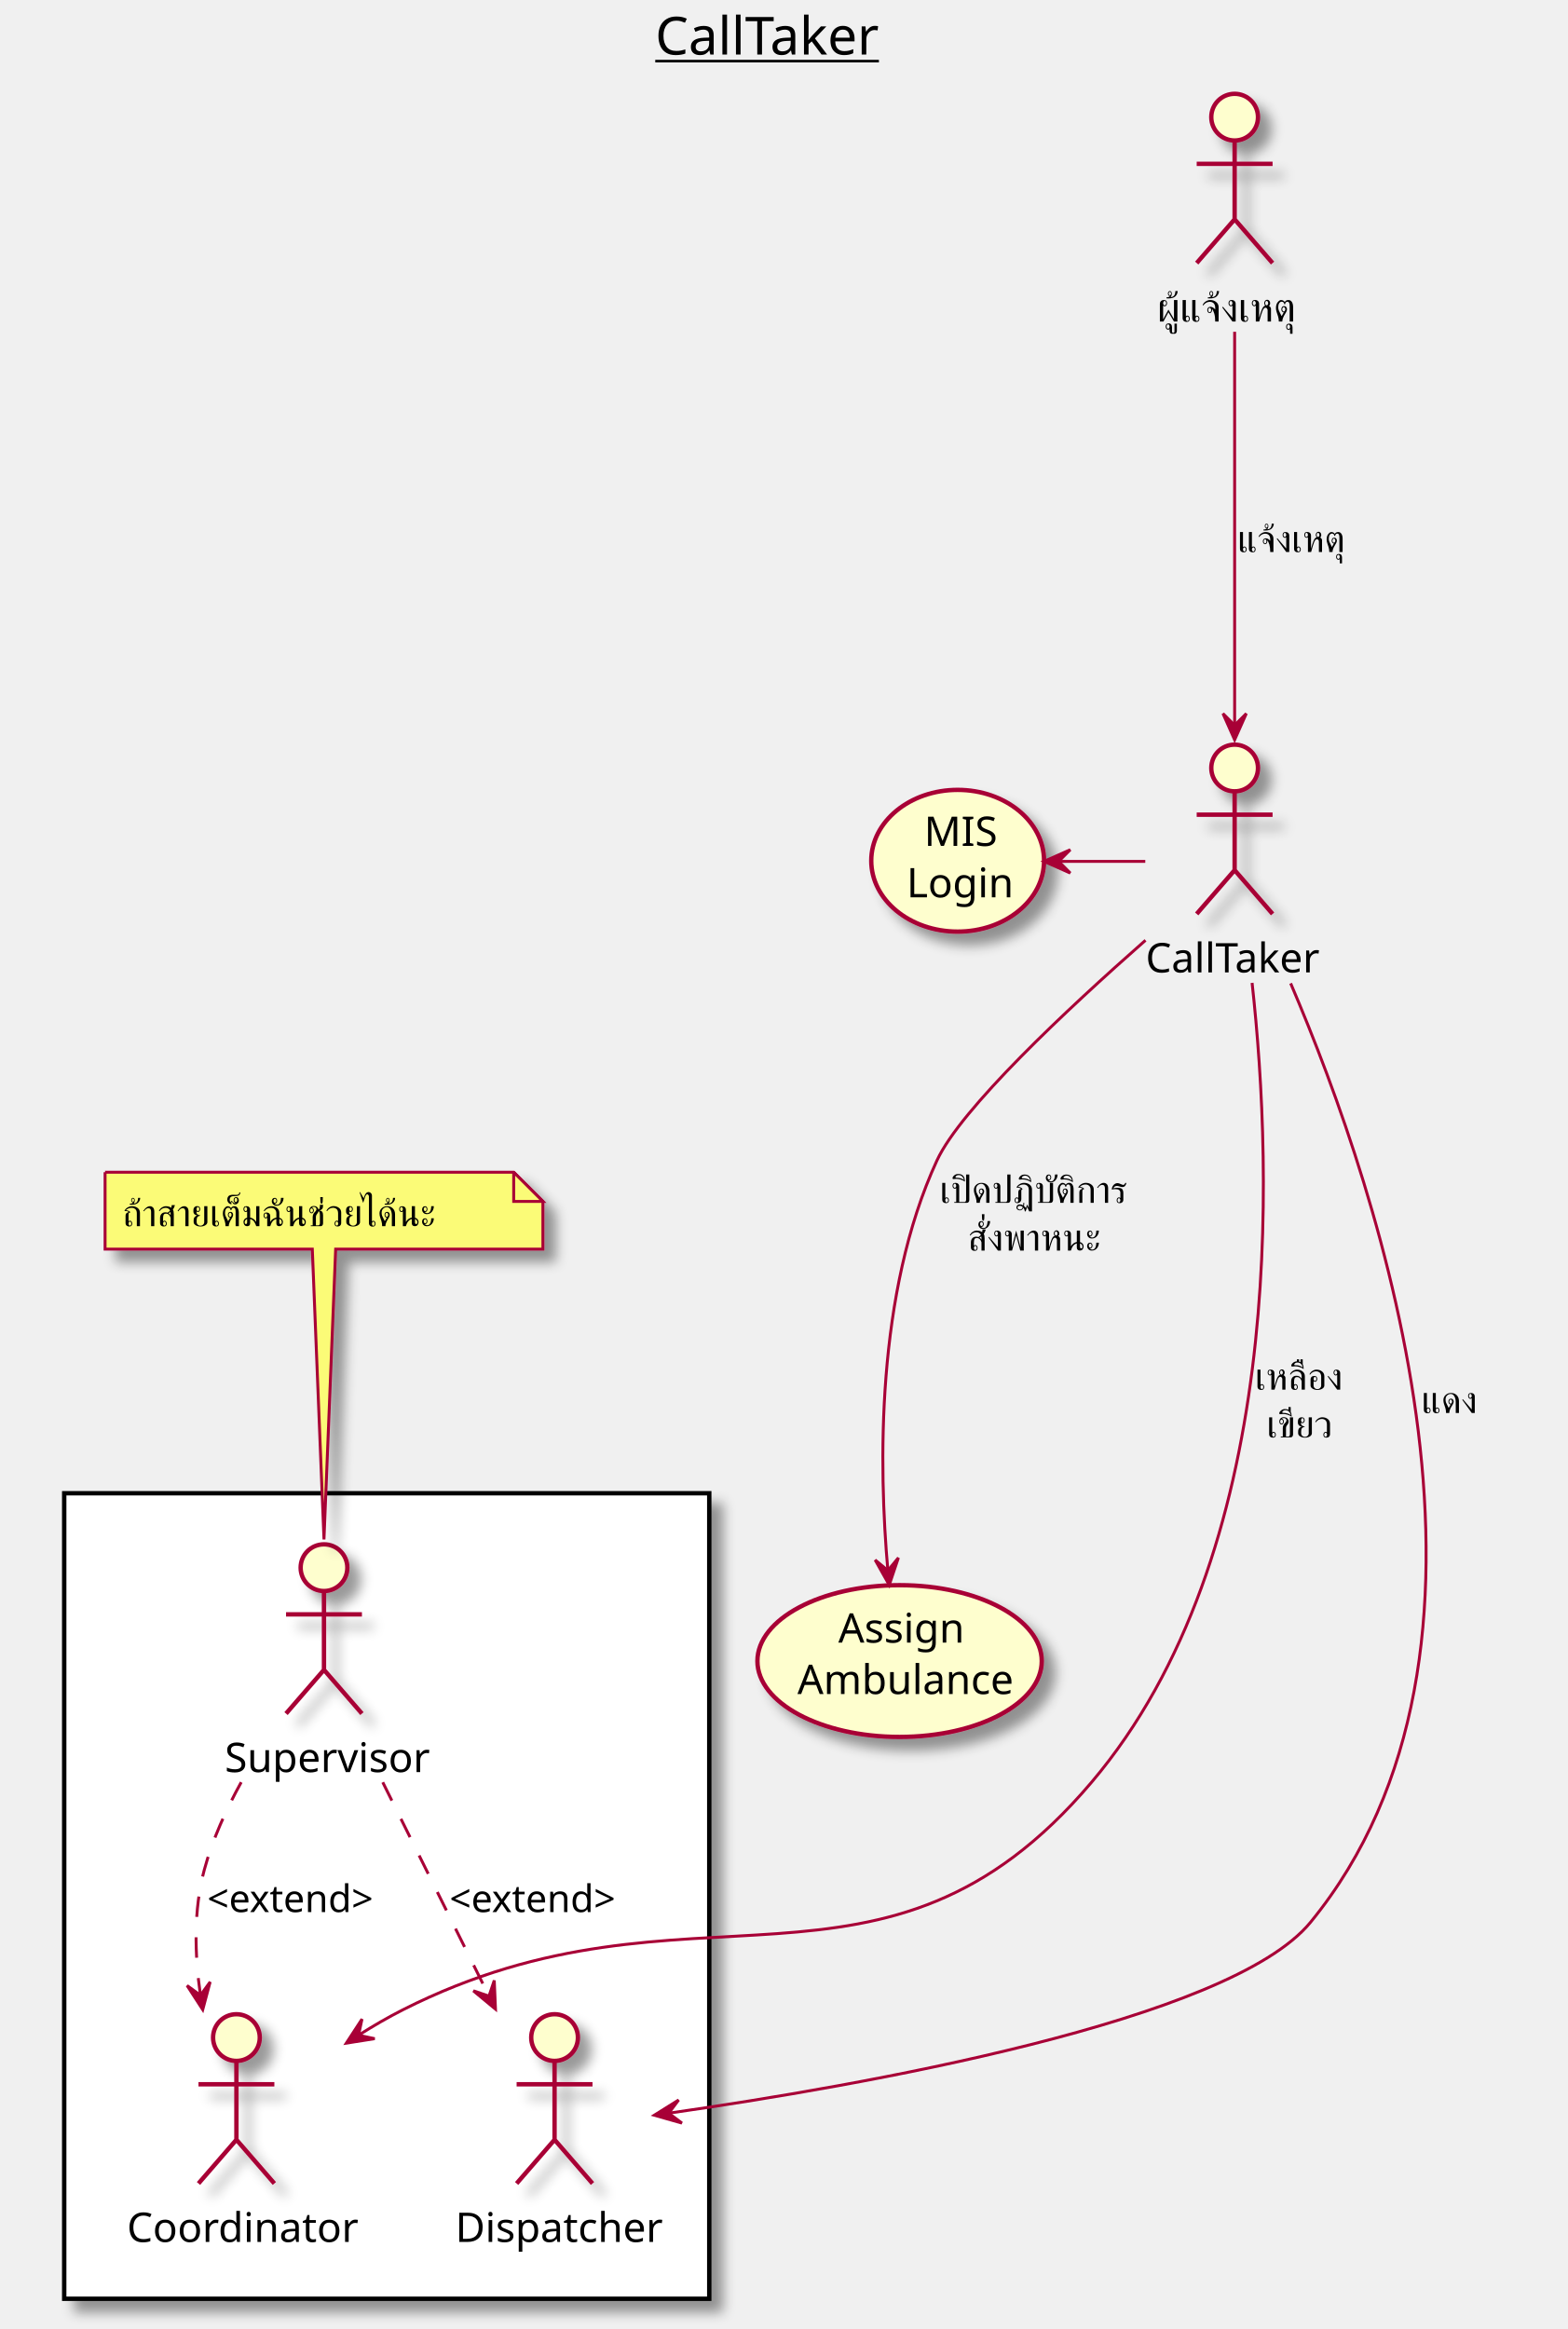
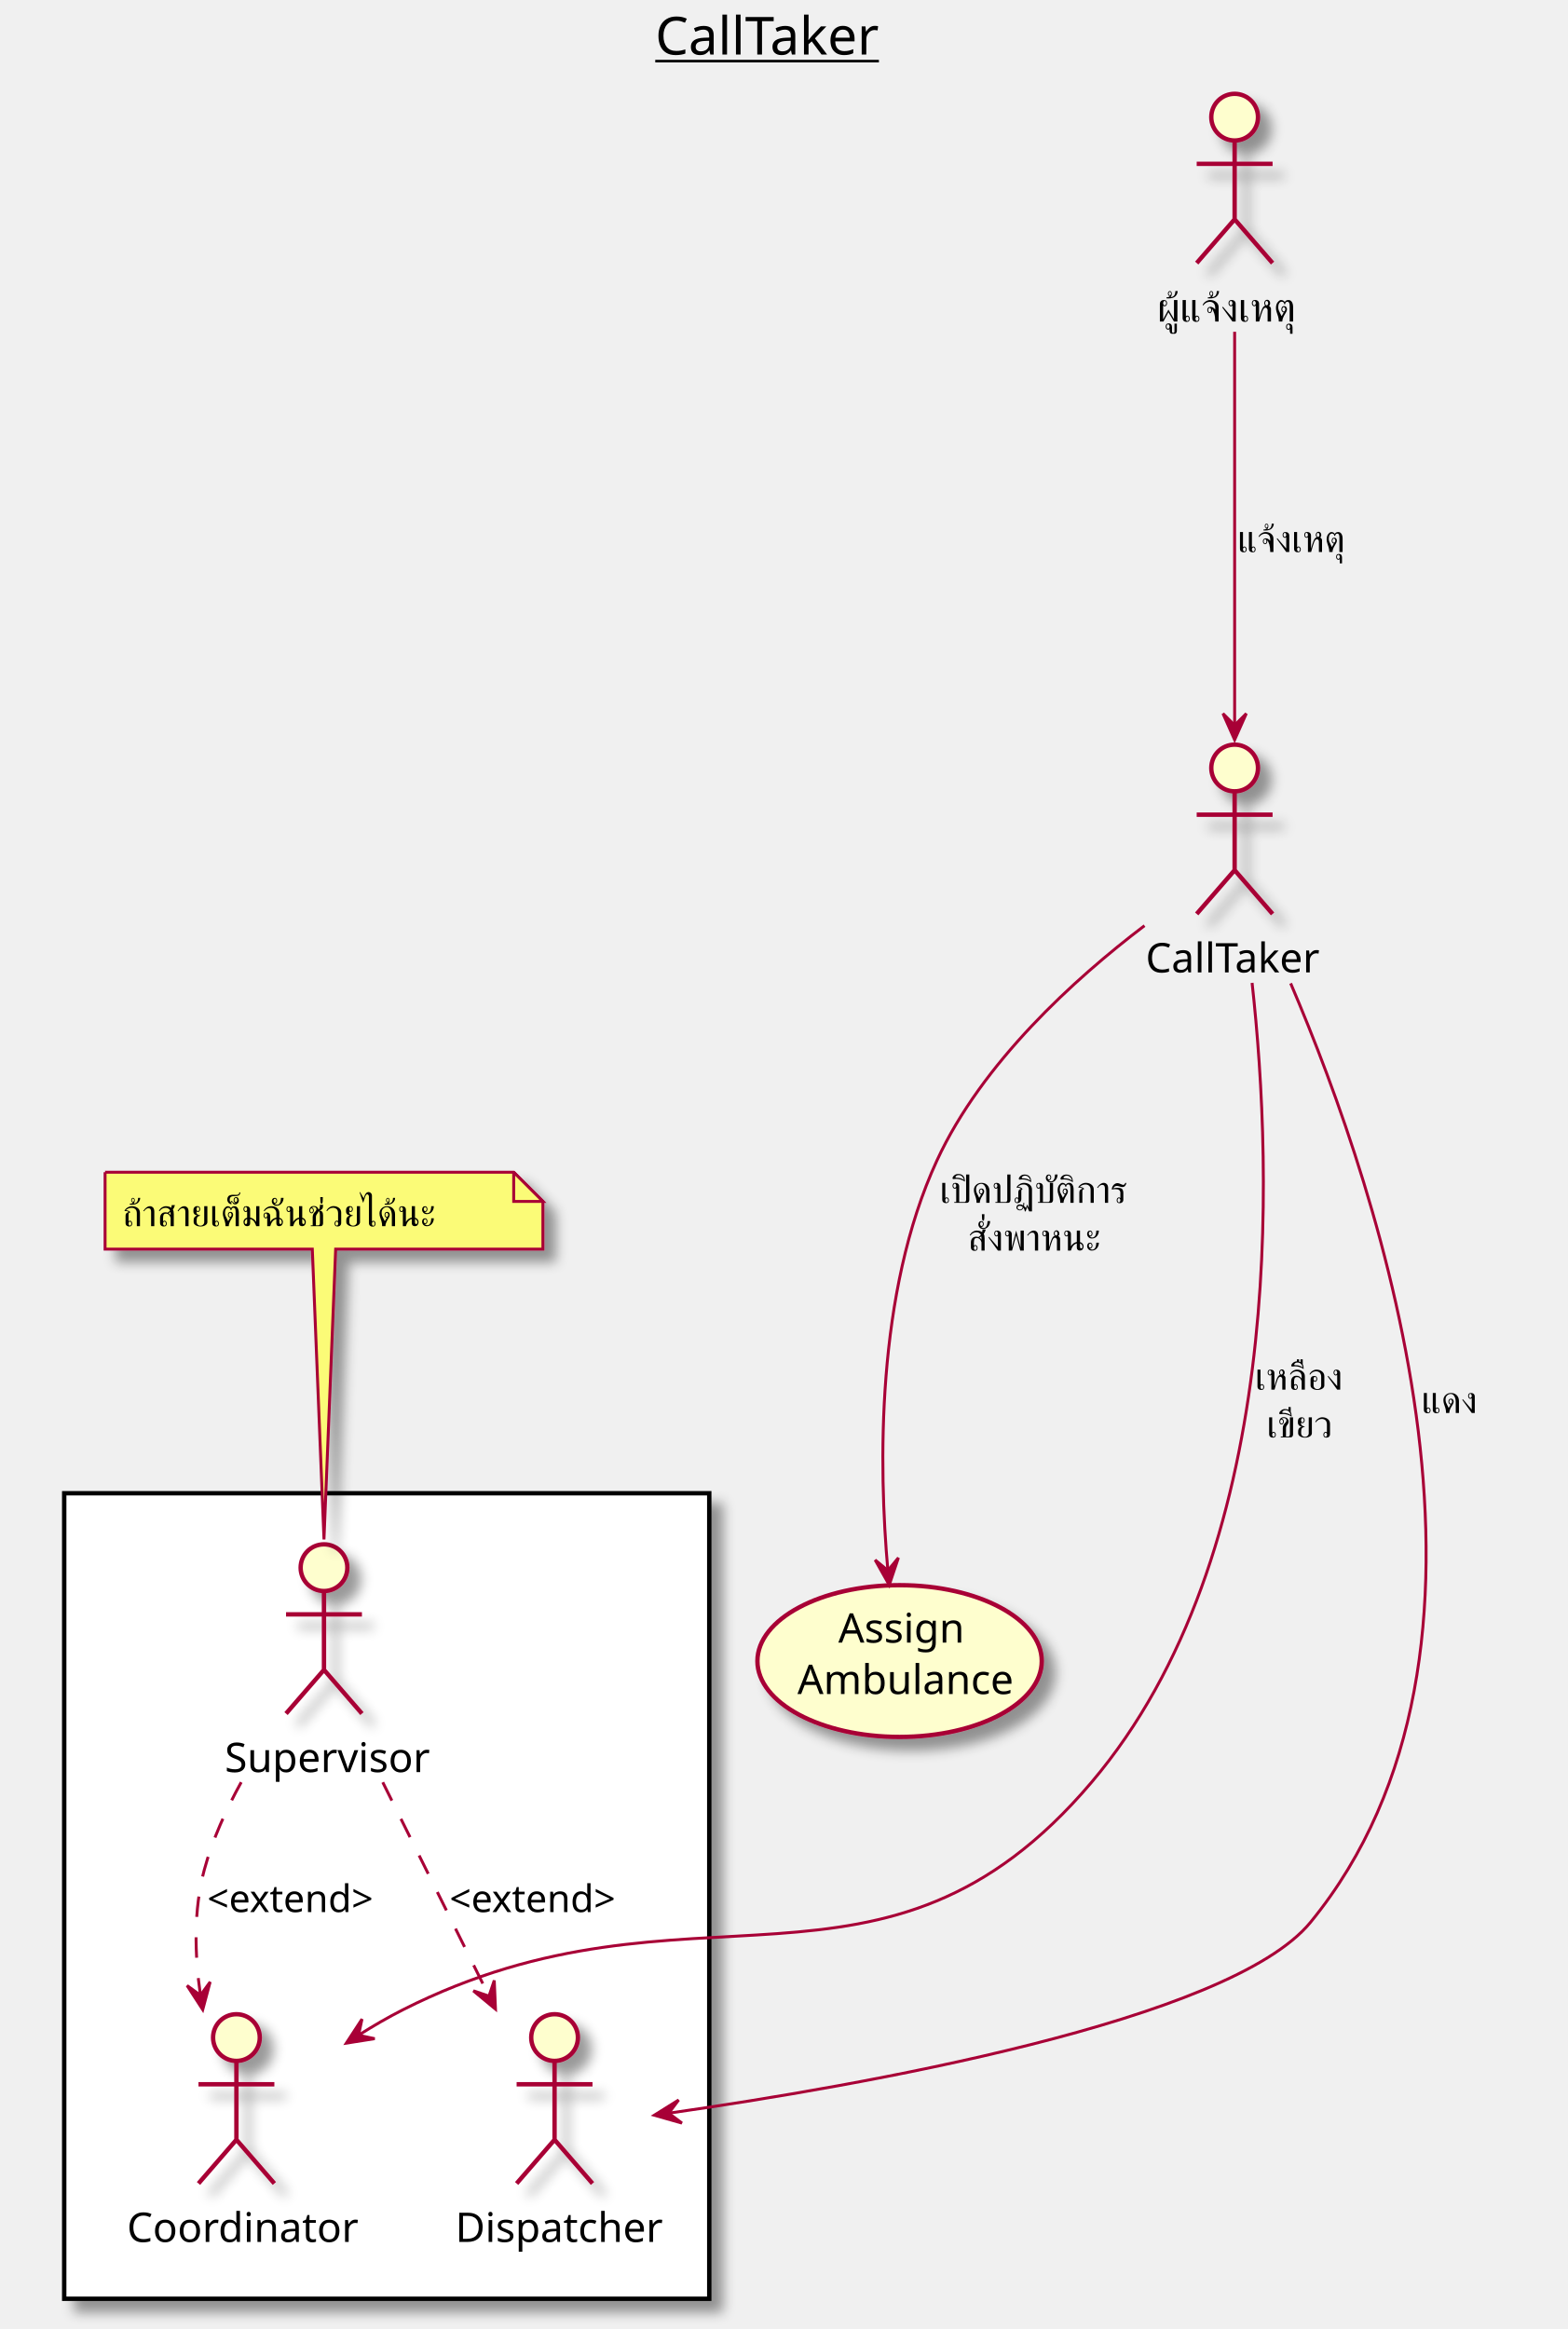
<svg xmlns="http://www.w3.org/2000/svg" contentScriptType="application/ecmascript" contentStyleType="text/css" height="798px" preserveAspectRatio="none" style="width:537px;height:798px;" version="1.1" viewBox="0 0 537 798" width="537px" zoomAndPan="magnify">
  <defs>
-     <filter height="300%" id="ffqfxz7isi0vd" width="300%" x="-1" y="-1">
+     <filter height="300%" id="f1c59iquojt7v7" width="300%" x="-1" y="-1">
      <feGaussianBlur result="blurOut" stdDeviation="2.0" />
      <feColorMatrix in="blurOut" result="blurOut2" type="matrix" values="0 0 0 0 0 0 0 0 0 0 0 0 0 0 0 0 0 0 .4 0" />
      <feOffset dx="4.0" dy="4.0" in="blurOut2" result="blurOut3" />
      <feBlend in="SourceGraphic" in2="blurOut3" mode="normal" />
    </filter>
  </defs>
  <g>
    <text fill="#000000" font-family="sans-serif" font-size="18" lengthAdjust="spacingAndGlyphs" text-decoration="underline" textLength="78" x="224.5" y="18.686">CallTaker</text>
-     <rect fill="#FFFFFF" filter="url(#ffqfxz7isi0vd)" height="276" style="stroke: #000000; stroke-width: 1.5;" width="221" x="22" y="511.641" />
-     <ellipse cx="111" cy="537.141" fill="#FEFECE" filter="url(#ffqfxz7isi0vd)" rx="8" ry="8" style="stroke: #A80036; stroke-width: 1.5;" />
-     <path d="M111,545.141 L111,572.141 M98,553.141 L124,553.141 M111,572.141 L98,587.141 M111,572.141 L124,587.141 " fill="none" filter="url(#ffqfxz7isi0vd)" style="stroke: #A80036; stroke-width: 1.5;" />
+     <rect fill="#FFFFFF" filter="url(#f1c59iquojt7v7)" height="276" style="stroke: #000000; stroke-width: 1.5;" width="221" x="22" y="511.641" />
+     <ellipse cx="111" cy="537.141" fill="#FEFECE" filter="url(#f1c59iquojt7v7)" rx="8" ry="8" style="stroke: #A80036; stroke-width: 1.5;" />
+     <path d="M111,545.141 L111,572.141 M98,553.141 L124,553.141 M111,572.141 L98,587.141 M111,572.141 L124,587.141 " fill="none" filter="url(#f1c59iquojt7v7)" style="stroke: #A80036; stroke-width: 1.5;" />
    <text fill="#000000" font-family="sans-serif" font-size="14" lengthAdjust="spacingAndGlyphs" textLength="68" x="77" y="607.174">Supervisor</text>
-     <ellipse cx="81" cy="698.141" fill="#FEFECE" filter="url(#ffqfxz7isi0vd)" rx="8" ry="8" style="stroke: #A80036; stroke-width: 1.5;" />
-     <path d="M81,706.141 L81,733.141 M68,714.141 L94,714.141 M81,733.141 L68,748.141 M81,733.141 L94,748.141 " fill="none" filter="url(#ffqfxz7isi0vd)" style="stroke: #A80036; stroke-width: 1.5;" />
+     <ellipse cx="81" cy="698.141" fill="#FEFECE" filter="url(#f1c59iquojt7v7)" rx="8" ry="8" style="stroke: #A80036; stroke-width: 1.5;" />
+     <path d="M81,706.141 L81,733.141 M68,714.141 L94,714.141 M81,733.141 L68,748.141 M81,733.141 L94,748.141 " fill="none" filter="url(#f1c59iquojt7v7)" style="stroke: #A80036; stroke-width: 1.5;" />
    <text fill="#000000" font-family="sans-serif" font-size="14" lengthAdjust="spacingAndGlyphs" textLength="75" x="43.5" y="768.174">Coordinator</text>
-     <ellipse cx="190" cy="698.141" fill="#FEFECE" filter="url(#ffqfxz7isi0vd)" rx="8" ry="8" style="stroke: #A80036; stroke-width: 1.5;" />
-     <path d="M190,706.141 L190,733.141 M177,714.141 L203,714.141 M190,733.141 L177,748.141 M190,733.141 L203,748.141 " fill="none" filter="url(#ffqfxz7isi0vd)" style="stroke: #A80036; stroke-width: 1.5;" />
+     <ellipse cx="190" cy="698.141" fill="#FEFECE" filter="url(#f1c59iquojt7v7)" rx="8" ry="8" style="stroke: #A80036; stroke-width: 1.5;" />
+     <path d="M190,706.141 L190,733.141 M177,714.141 L203,714.141 M190,733.141 L177,748.141 M190,733.141 L203,748.141 " fill="none" filter="url(#f1c59iquojt7v7)" style="stroke: #A80036; stroke-width: 1.5;" />
    <text fill="#000000" font-family="sans-serif" font-size="14" lengthAdjust="spacingAndGlyphs" textLength="68" x="156" y="768.174">Dispatcher</text>
-     <ellipse cx="423" cy="263.141" fill="#FEFECE" filter="url(#ffqfxz7isi0vd)" rx="8" ry="8" style="stroke: #A80036; stroke-width: 1.5;" />
-     <path d="M423,271.141 L423,298.141 M410,279.141 L436,279.141 M423,298.141 L410,313.141 M423,298.141 L436,313.141 " fill="none" filter="url(#ffqfxz7isi0vd)" style="stroke: #A80036; stroke-width: 1.5;" />
+     <ellipse cx="423" cy="263.141" fill="#FEFECE" filter="url(#f1c59iquojt7v7)" rx="8" ry="8" style="stroke: #A80036; stroke-width: 1.5;" />
+     <path d="M423,271.141 L423,298.141 M410,279.141 L436,279.141 M423,298.141 L410,313.141 M423,298.141 L436,313.141 " fill="none" filter="url(#f1c59iquojt7v7)" style="stroke: #A80036; stroke-width: 1.5;" />
    <text fill="#000000" font-family="sans-serif" font-size="14" lengthAdjust="spacingAndGlyphs" textLength="61" x="392.5" y="333.174">CallTaker</text>
-     <path d="M36,401.641 L36,427.992 A0,0 0 0 0 36,427.992 L107,427.992 L111,527.476 L115,427.992 L186,427.992 A0,0 0 0 0 186,427.992 L186,411.641 L176,401.641 L36,401.641 A0,0 0 0 0 36,401.641 " fill="#FBFB77" filter="url(#ffqfxz7isi0vd)" style="stroke: #A80036; stroke-width: 1.0;" />
+     <path d="M36,401.641 L36,427.992 A0,0 0 0 0 36,427.992 L107,427.992 L111,527.476 L115,427.992 L186,427.992 A0,0 0 0 0 186,427.992 L186,411.641 L176,401.641 L36,401.641 A0,0 0 0 0 36,401.641 " fill="#FBFB77" filter="url(#f1c59iquojt7v7)" style="stroke: #A80036; stroke-width: 1.0;" />
    <path d="M176,401.641 L176,411.641 L186,411.641 L176,401.641 " fill="#FBFB77" style="stroke: #A80036; stroke-width: 1.0;" />
    <text fill="#000000" font-family="sans-serif" font-size="13" lengthAdjust="spacingAndGlyphs" textLength="129" x="42" y="420.136">ถ้าสายเต็มฉันช่วยได้นะ</text>
-     <ellipse cx="423" cy="40.141" fill="#FEFECE" filter="url(#ffqfxz7isi0vd)" rx="8" ry="8" style="stroke: #A80036; stroke-width: 1.5;" />
-     <path d="M423,48.141 L423,75.141 M410,56.141 L436,56.141 M423,75.141 L410,90.141 M423,75.141 L436,90.141 " fill="none" filter="url(#ffqfxz7isi0vd)" style="stroke: #A80036; stroke-width: 1.5;" />
+     <ellipse cx="423" cy="40.141" fill="#FEFECE" filter="url(#f1c59iquojt7v7)" rx="8" ry="8" style="stroke: #A80036; stroke-width: 1.5;" />
+     <path d="M423,48.141 L423,75.141 M410,56.141 L436,56.141 M423,75.141 L410,90.141 M423,75.141 L436,90.141 " fill="none" filter="url(#f1c59iquojt7v7)" style="stroke: #A80036; stroke-width: 1.5;" />
    <text fill="#000000" font-family="sans-serif" font-size="14" lengthAdjust="spacingAndGlyphs" textLength="53" x="396.5" y="110.174">ผู้แจ้งเหตุ</text>
-     <ellipse cx="308.209" cy="569.138" fill="#FEFECE" filter="url(#ffqfxz7isi0vd)" rx="48.709" ry="25.998" style="stroke: #A80036; stroke-width: 1.5;" />
+     <ellipse cx="308.209" cy="569.138" fill="#FEFECE" filter="url(#f1c59iquojt7v7)" rx="48.709" ry="25.998" style="stroke: #A80036; stroke-width: 1.5;" />
    <text fill="#000000" font-family="sans-serif" font-size="14" lengthAdjust="spacingAndGlyphs" textLength="42" x="287.209" y="562.821">Assign</text>
    <text fill="#000000" font-family="sans-serif" font-size="14" lengthAdjust="spacingAndGlyphs" textLength="70" x="273.209" y="580.43">Ambulance</text>
-     <ellipse cx="328.102" cy="294.922" fill="#FEFECE" filter="url(#ffqfxz7isi0vd)" rx="29.602" ry="24.282" style="stroke: #A80036; stroke-width: 1.5;" />
-     <text fill="#000000" font-family="sans-serif" font-size="14" lengthAdjust="spacingAndGlyphs" textLength="23" x="316.602" y="289.841">MIS</text>
-     <text fill="#000000" font-family="sans-serif" font-size="14" lengthAdjust="spacingAndGlyphs" textLength="35" x="310.602" y="307.451">Login</text>
    <path d="M82.641,610.657 C77.428,620.092 72.765,630.388 70,640.641 C66.302,654.354 66.667,669.604 68.658,683.527 " fill="none" id="Supervisor-&gt;Coordinator" style="stroke: #A80036; stroke-width: 1.0; stroke-dasharray: 7.0,7.0;" />
    <polygon fill="#A80036" points="69.46,688.591,72.002,679.075,68.677,683.652,64.1,680.328,69.46,688.591" style="stroke: #A80036; stroke-width: 1.0;" />
    <text fill="#000000" font-family="sans-serif" font-size="13" lengthAdjust="spacingAndGlyphs" textLength="55" x="71" y="655.136">&lt;extend&gt;</text>
    <path d="M131.139,610.675 C142.239,633.015 156.049,660.81 167.502,683.861 " fill="none" id="Supervisor-&gt;Dispatcher" style="stroke: #A80036; stroke-width: 1.0; stroke-dasharray: 7.0,7.0;" />
    <polygon fill="#A80036" points="169.76,688.405,169.338,678.565,167.535,683.927,162.173,682.124,169.76,688.405" style="stroke: #A80036; stroke-width: 1.0;" />
    <text fill="#000000" font-family="sans-serif" font-size="13" lengthAdjust="spacingAndGlyphs" textLength="55" x="154" y="655.136">&lt;extend&gt;</text>
    <path d="M423,113.676 C423,151.719 423,208.557 423,248.25 " fill="none" id="User-&gt;CallTaker" style="stroke: #A80036; stroke-width: 1.0;" />
    <polygon fill="#A80036" points="423,253.49,427,244.49,423,248.49,419,244.49,423,253.49" style="stroke: #A80036; stroke-width: 1.0;" />
    <text fill="#000000" font-family="sans-serif" font-size="13" lengthAdjust="spacingAndGlyphs" textLength="40" x="424" y="189.136">แจ้งเหตุ</text>
-     <path d="M362.838,295.141 C372.687,295.141 382.536,295.141 392.385,295.141 " fill="none" id="MISLogin&lt;-CallTaker" style="stroke: #A80036; stroke-width: 1.0;" />
-     <polygon fill="#A80036" points="357.688,295.141,366.688,299.141,362.688,295.141,366.688,291.141,357.688,295.141" style="stroke: #A80036; stroke-width: 1.0;" />
-     <path d="M392.461,322.176 C365.482,345.908 329.184,379.888 321,397.641 C300.032,443.123 301.054,502.704 304.189,538.05 " fill="none" id="CallTaker-&gt;AssignAmbulance" style="stroke: #A80036; stroke-width: 1.0;" />
+     <path d="M392.121,317.165 C368.152,335.386 336.48,364.064 321,397.641 C300.032,443.123 301.054,502.704 304.189,538.05 " fill="none" id="CallTaker-&gt;AssignAmbulance" style="stroke: #A80036; stroke-width: 1.0;" />
    <polygon fill="#A80036" points="304.665,543.085,307.801,533.749,304.195,538.107,299.837,534.5,304.665,543.085" style="stroke: #A80036; stroke-width: 1.0;" />
    <text fill="#000000" font-family="sans-serif" font-size="13" lengthAdjust="spacingAndGlyphs" textLength="74" x="322" y="412.136">เปิดปฏิบัติการ</text>
    <text fill="#000000" font-family="sans-serif" font-size="13" lengthAdjust="spacingAndGlyphs" textLength="55" x="331.5" y="428.487">สั่งพาหนะ</text>
    <path d="M428.978,336.767 C436.232,402.44 440.277,532.443 374,610.641 C302.574,694.913 236.567,638.761 138,688.641 C133.024,691.159 127.999,694.077 123.102,697.171 " fill="none" id="CallTaker-&gt;Coordinator" style="stroke: #A80036; stroke-width: 1.0;" />
    <polygon fill="#A80036" points="118.646,700.056,128.375,698.522,122.843,697.338,124.027,691.807,118.646,700.056" style="stroke: #A80036; stroke-width: 1.0;" />
    <text fill="#000000" font-family="sans-serif" font-size="13" lengthAdjust="spacingAndGlyphs" textLength="34" x="430" y="476.136">เหลือง</text>
    <text fill="#000000" font-family="sans-serif" font-size="13" lengthAdjust="spacingAndGlyphs" textLength="26" x="434" y="492.487">เขียว</text>
    <path d="M442.192,336.927 C473.574,410.323 525.158,565.65 449,658.641 C421.23,692.549 294.44,714.689 229.136,724.049 " fill="none" id="CallTaker-&gt;Dispatcher" style="stroke: #A80036; stroke-width: 1.0;" />
    <polygon fill="#A80036" points="224.16,724.754,233.633,727.449,229.11,724.052,232.508,719.529,224.16,724.754" style="stroke: #A80036; stroke-width: 1.0;" />
    <text fill="#000000" font-family="sans-serif" font-size="13" lengthAdjust="spacingAndGlyphs" textLength="21" x="487" y="484.136">แดง</text>
  </g>
</svg>
